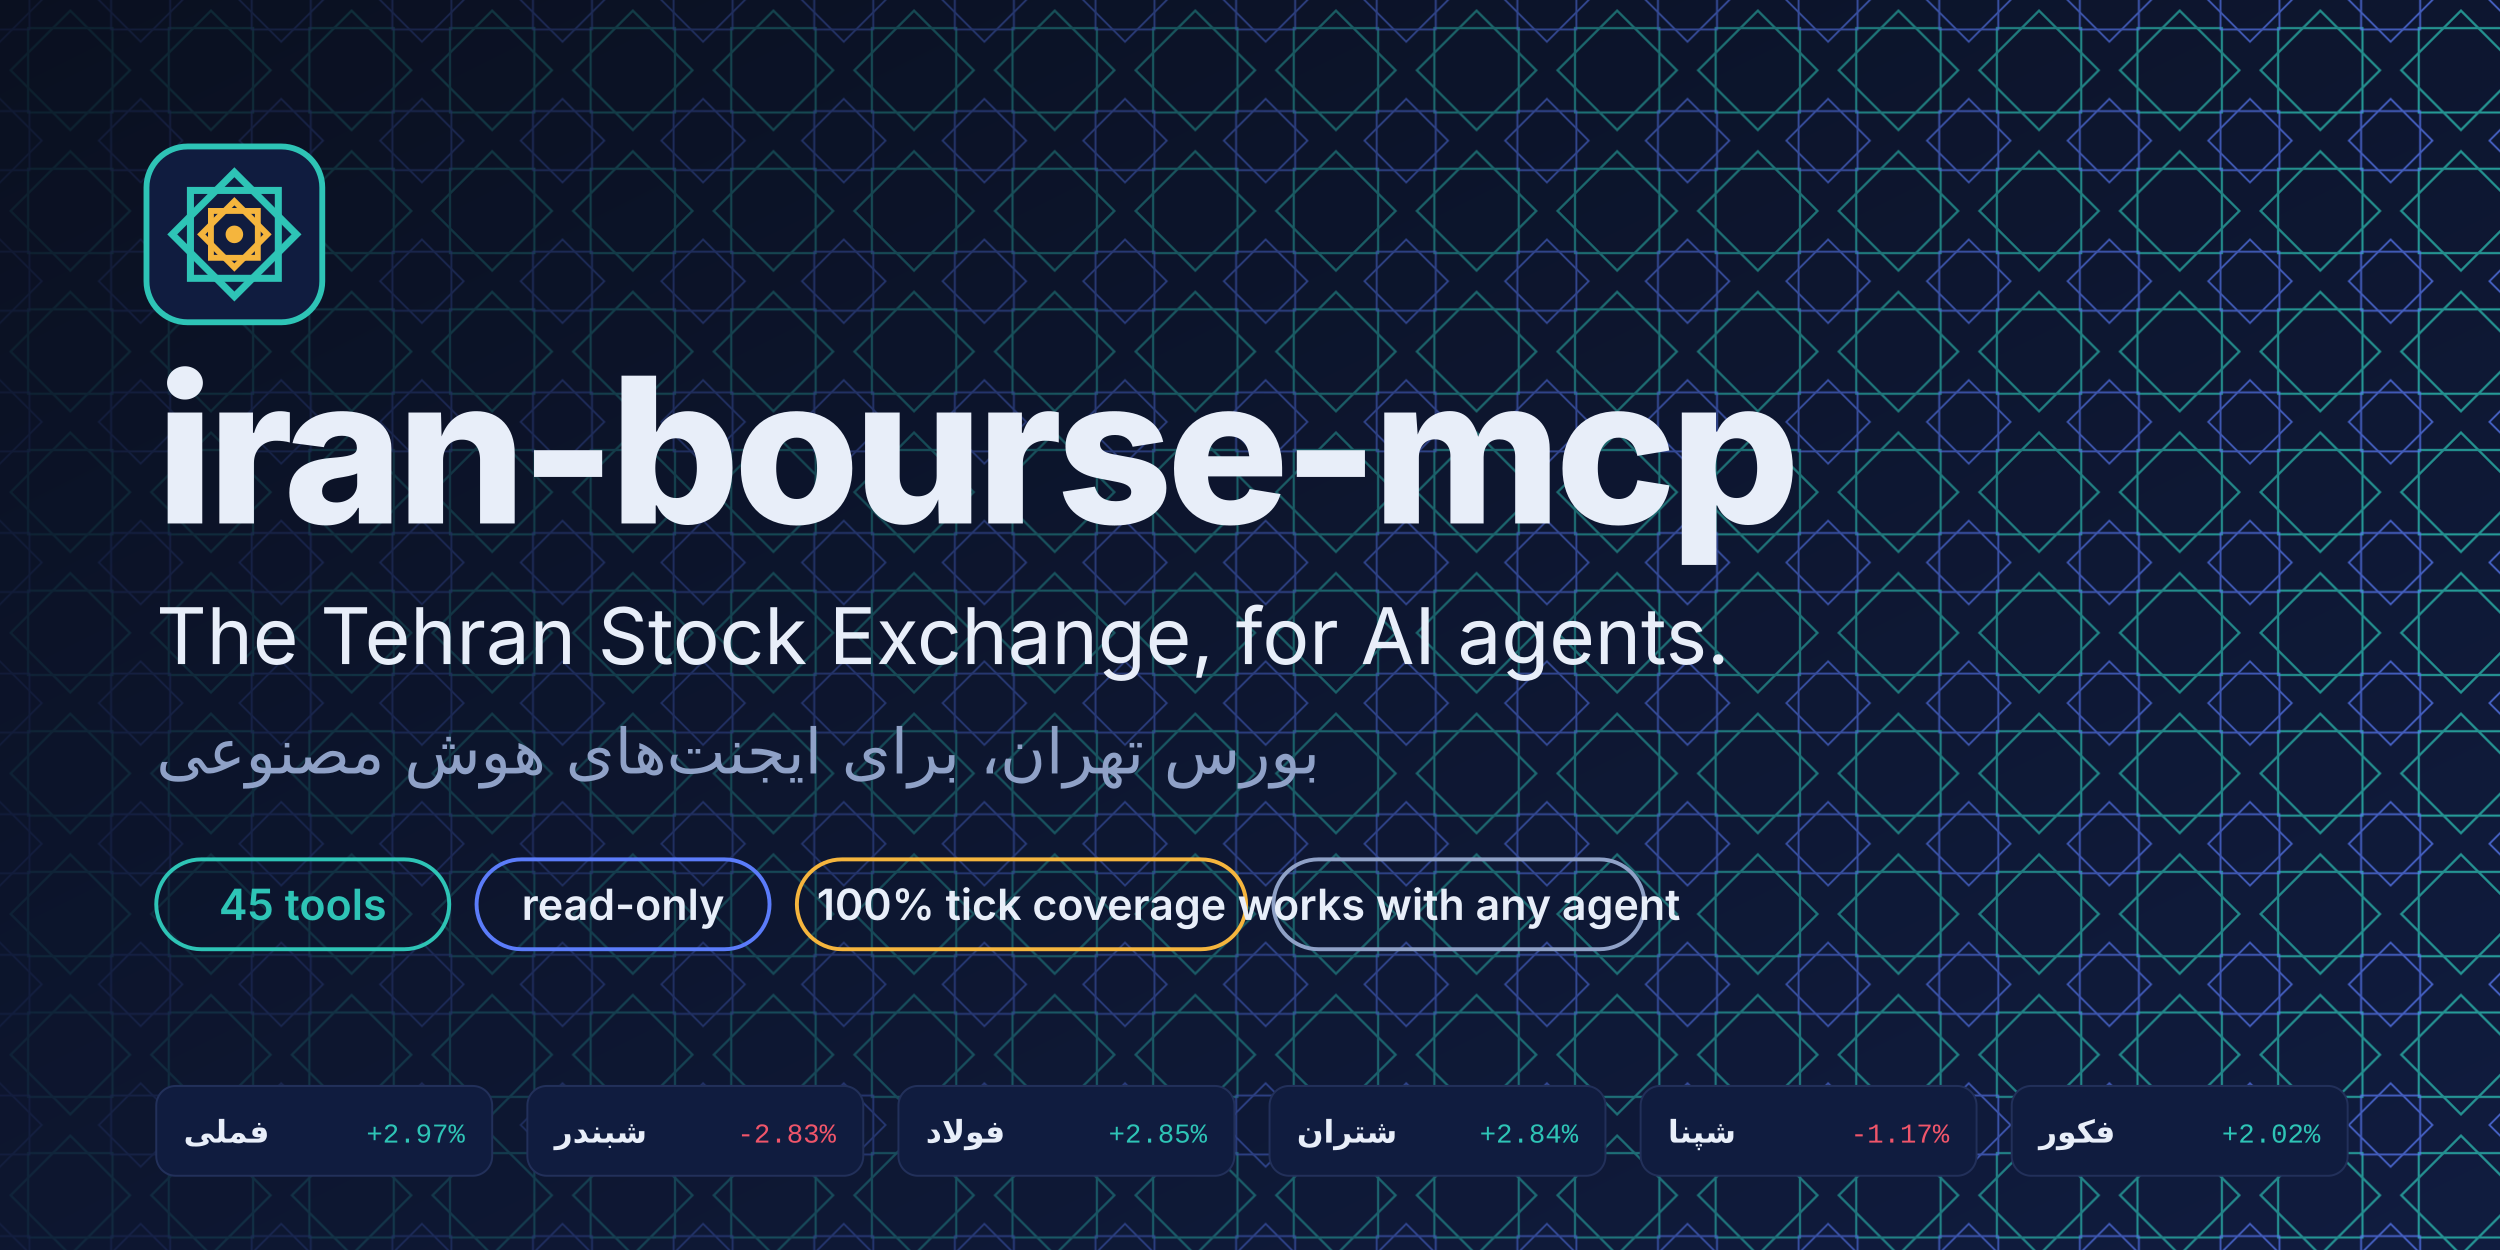
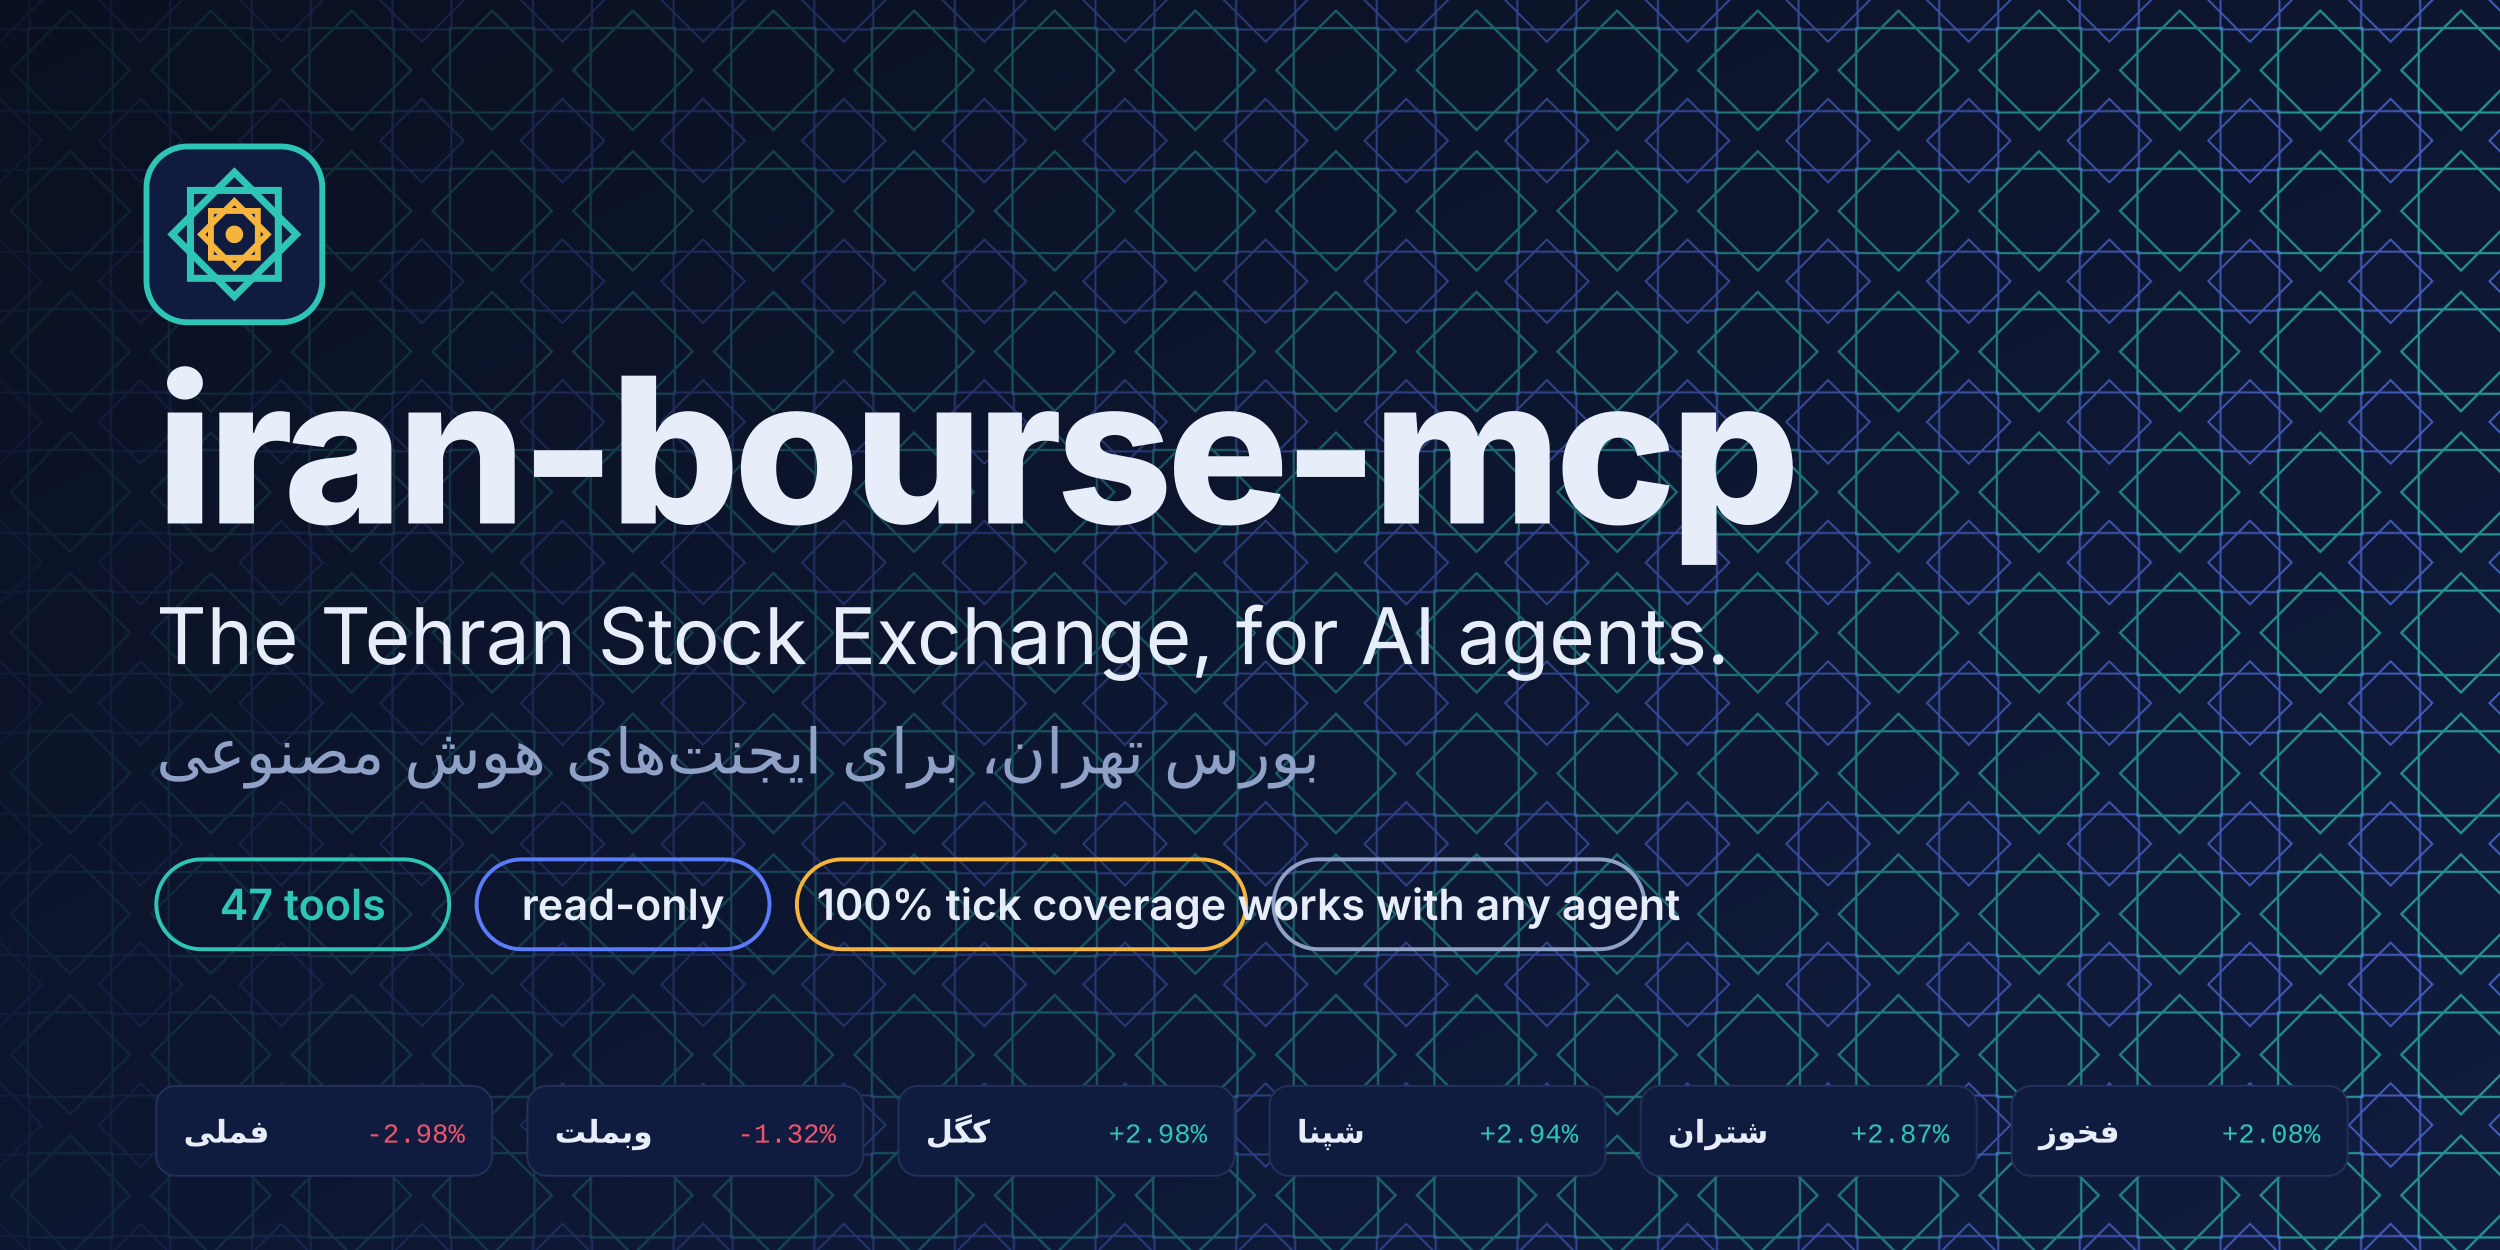
<svg xmlns="http://www.w3.org/2000/svg" viewBox="0 0 1280 640" width="1280" height="640">
  <defs>
    <linearGradient id="g" x1="0" y1="0" x2="1" y2="1">
      <stop offset="0" stop-color="#0A1020" />
      <stop offset="1" stop-color="#101C3F" />
    </linearGradient>
    <pattern id="t3" width="72" height="72" patternUnits="userSpaceOnUse">
      <g transform="translate(36.0 36.0)" fill="none" stroke="#2EC4B6" stroke-width="1.2" opacity="0.7">
        <rect x="-21.6" y="-21.6" width="43.2" height="43.2" />
        <rect x="-21.6" y="-21.6" width="43.2" height="43.2" transform="rotate(45)" />
      </g>
      <g transform="translate(0 0)" fill="none" stroke="#5B7CFA" stroke-width="1" opacity="0.7">
        <rect x="-15.12" y="-15.12" width="30.24" height="30.24" />
        <rect x="-15.12" y="-15.12" width="30.24" height="30.24" transform="rotate(45)" />
      </g>
      <g transform="translate(72 0)" fill="none" stroke="#5B7CFA" stroke-width="1" opacity="0.7">
        <rect x="-15.12" y="-15.12" width="30.24" height="30.24" />
        <rect x="-15.12" y="-15.12" width="30.24" height="30.24" transform="rotate(45)" />
      </g>
      <g transform="translate(0 72)" fill="none" stroke="#5B7CFA" stroke-width="1" opacity="0.7">
        <rect x="-15.12" y="-15.12" width="30.24" height="30.24" />
        <rect x="-15.12" y="-15.12" width="30.24" height="30.24" transform="rotate(45)" />
      </g>
      <g transform="translate(72 72)" fill="none" stroke="#5B7CFA" stroke-width="1" opacity="0.7">
        <rect x="-15.12" y="-15.12" width="30.24" height="30.24" />
        <rect x="-15.12" y="-15.12" width="30.24" height="30.24" transform="rotate(45)" />
      </g>
    </pattern>
    <linearGradient id="f" x1="0" y1="0" x2="1" y2="0">
      <stop offset="0" stop-color="#fff" stop-opacity=".1" />
      <stop offset="1" stop-color="#fff" />
    </linearGradient>
    <mask id="mm">
      <rect width="1280" height="640" fill="url(#f)" />
    </mask>
  </defs>
  <rect width="1280" height="640" fill="url(#g)" />
  <rect width="1280" height="640" fill="url(#t3)" mask="url(#mm)" />
  <g transform="translate(120 120) scale(1.5)">
    <rect x="-30" y="-30" width="60" height="60" rx="14" fill="#101C3F" stroke="#2EC4B6" stroke-width="2" />
    <g transform="translate(0 0)" fill="none" stroke="#2EC4B6" stroke-width="2.4" opacity="1">
      <rect x="-15" y="-15" width="30" height="30" />
      <rect x="-15" y="-15" width="30" height="30" transform="rotate(45)" />
    </g>
    <g transform="translate(0 0)" fill="none" stroke="#F5B53D" stroke-width="2" opacity="1">
      <rect x="-8" y="-8" width="16" height="16" />
      <rect x="-8" y="-8" width="16" height="16" transform="rotate(45)" />
    </g>
    <circle r="3" fill="#F5B53D" />
  </g>
  <text x="80" y="268" font-family="'Segoe UI','Inter','Helvetica Neue',Tahoma,Arial,sans-serif" font-size="104" font-weight="800" fill="#E8EEF9" letter-spacing="-3">iran-bourse-mcp</text>
  <text x="80" y="340" font-family="'Segoe UI','Inter','Helvetica Neue',Tahoma,Arial,sans-serif" font-size="40" fill="#E8EEF9">The Tehran Stock Exchange, for AI agents.</text>
  <text x="80" y="396" font-family="'Segoe UI','Inter','Helvetica Neue',Tahoma,Arial,sans-serif" font-size="32" fill="#8FA1C7" unicode-bidi="plaintext">بورس تهران، برای ایجنت‌های هوش مصنوعی</text>
  <g font-family="'Segoe UI','Inter','Helvetica Neue',Tahoma,Arial,sans-serif" font-size="22" font-weight="600" fill="#E8EEF9">
    <rect x="80" y="440" width="150" height="46" rx="23" fill="none" stroke="#2EC4B6" stroke-width="2" />
-     <text x="155" y="471" text-anchor="middle" fill="#2EC4B6">45 tools</text>
+     <text x="155" y="471" text-anchor="middle" fill="#2EC4B6">47 tools</text>
    <rect x="244" y="440" width="150" height="46" rx="23" fill="none" stroke="#5B7CFA" stroke-width="2" />
    <text x="319" y="471" text-anchor="middle">read-only</text>
    <rect x="408" y="440" width="230" height="46" rx="23" fill="none" stroke="#F5B53D" stroke-width="2" />
    <text x="523" y="471" text-anchor="middle">100% tick coverage</text>
    <rect x="652" y="440" width="190" height="46" rx="23" fill="none" stroke="#8FA1C7" stroke-width="2" />
    <text x="747" y="471" text-anchor="middle">works with any agent</text>
  </g>
  <g transform="translate(80 556)">
    <rect width="172" height="46" rx="10" fill="#101C3F" stroke="#22305A" />
    <text x="14" y="29" font-family="'Segoe UI','Inter','Helvetica Neue',Tahoma,Arial,sans-serif" font-size="16" font-weight="700" fill="#E8EEF9">فملی</text>
-     <text x="158" y="29" text-anchor="end" font-family="'JetBrains Mono','SFMono-Regular',Consolas,'Liberation Mono',Menlo,monospace" font-size="14" fill="#2EC4B6">+2.97%</text>
+     <text x="158" y="29" text-anchor="end" font-family="'JetBrains Mono','SFMono-Regular',Consolas,'Liberation Mono',Menlo,monospace" font-size="14" fill="#F0556A">-2.98%</text>
  </g>
  <g transform="translate(270 556)">
    <rect width="172" height="46" rx="10" fill="#101C3F" stroke="#22305A" />
-     <text x="14" y="29" font-family="'Segoe UI','Inter','Helvetica Neue',Tahoma,Arial,sans-serif" font-size="16" font-weight="700" fill="#E8EEF9">شبندر</text>
-     <text x="158" y="29" text-anchor="end" font-family="'JetBrains Mono','SFMono-Regular',Consolas,'Liberation Mono',Menlo,monospace" font-size="14" fill="#F0556A">-2.83%</text>
+     <text x="14" y="29" font-family="'Segoe UI','Inter','Helvetica Neue',Tahoma,Arial,sans-serif" font-size="16" font-weight="700" fill="#E8EEF9">وبملت</text>
+     <text x="158" y="29" text-anchor="end" font-family="'JetBrains Mono','SFMono-Regular',Consolas,'Liberation Mono',Menlo,monospace" font-size="14" fill="#F0556A">-1.32%</text>
  </g>
  <g transform="translate(460 556)">
    <rect width="172" height="46" rx="10" fill="#101C3F" stroke="#22305A" />
-     <text x="14" y="29" font-family="'Segoe UI','Inter','Helvetica Neue',Tahoma,Arial,sans-serif" font-size="16" font-weight="700" fill="#E8EEF9">فولاد</text>
-     <text x="158" y="29" text-anchor="end" font-family="'JetBrains Mono','SFMono-Regular',Consolas,'Liberation Mono',Menlo,monospace" font-size="14" fill="#2EC4B6">+2.85%</text>
+     <text x="14" y="29" font-family="'Segoe UI','Inter','Helvetica Neue',Tahoma,Arial,sans-serif" font-size="16" font-weight="700" fill="#E8EEF9">کگل</text>
+     <text x="158" y="29" text-anchor="end" font-family="'JetBrains Mono','SFMono-Regular',Consolas,'Liberation Mono',Menlo,monospace" font-size="14" fill="#2EC4B6">+2.98%</text>
  </g>
  <g transform="translate(650 556)">
    <rect width="172" height="46" rx="10" fill="#101C3F" stroke="#22305A" />
-     <text x="14" y="29" font-family="'Segoe UI','Inter','Helvetica Neue',Tahoma,Arial,sans-serif" font-size="16" font-weight="700" fill="#E8EEF9">شتران</text>
-     <text x="158" y="29" text-anchor="end" font-family="'JetBrains Mono','SFMono-Regular',Consolas,'Liberation Mono',Menlo,monospace" font-size="14" fill="#2EC4B6">+2.84%</text>
+     <text x="14" y="29" font-family="'Segoe UI','Inter','Helvetica Neue',Tahoma,Arial,sans-serif" font-size="16" font-weight="700" fill="#E8EEF9">شپنا</text>
+     <text x="158" y="29" text-anchor="end" font-family="'JetBrains Mono','SFMono-Regular',Consolas,'Liberation Mono',Menlo,monospace" font-size="14" fill="#2EC4B6">+2.94%</text>
  </g>
  <g transform="translate(840 556)">
    <rect width="172" height="46" rx="10" fill="#101C3F" stroke="#22305A" />
-     <text x="14" y="29" font-family="'Segoe UI','Inter','Helvetica Neue',Tahoma,Arial,sans-serif" font-size="16" font-weight="700" fill="#E8EEF9">شپنا</text>
-     <text x="158" y="29" text-anchor="end" font-family="'JetBrains Mono','SFMono-Regular',Consolas,'Liberation Mono',Menlo,monospace" font-size="14" fill="#F0556A">-1.17%</text>
+     <text x="14" y="29" font-family="'Segoe UI','Inter','Helvetica Neue',Tahoma,Arial,sans-serif" font-size="16" font-weight="700" fill="#E8EEF9">شتران</text>
+     <text x="158" y="29" text-anchor="end" font-family="'JetBrains Mono','SFMono-Regular',Consolas,'Liberation Mono',Menlo,monospace" font-size="14" fill="#2EC4B6">+2.87%</text>
  </g>
  <g transform="translate(1030 556)">
    <rect width="172" height="46" rx="10" fill="#101C3F" stroke="#22305A" />
-     <text x="14" y="29" font-family="'Segoe UI','Inter','Helvetica Neue',Tahoma,Arial,sans-serif" font-size="16" font-weight="700" fill="#E8EEF9">فکور</text>
-     <text x="158" y="29" text-anchor="end" font-family="'JetBrains Mono','SFMono-Regular',Consolas,'Liberation Mono',Menlo,monospace" font-size="14" fill="#2EC4B6">+2.02%</text>
+     <text x="14" y="29" font-family="'Segoe UI','Inter','Helvetica Neue',Tahoma,Arial,sans-serif" font-size="16" font-weight="700" fill="#E8EEF9">فخوز</text>
+     <text x="158" y="29" text-anchor="end" font-family="'JetBrains Mono','SFMono-Regular',Consolas,'Liberation Mono',Menlo,monospace" font-size="14" fill="#2EC4B6">+2.08%</text>
  </g>
</svg>
